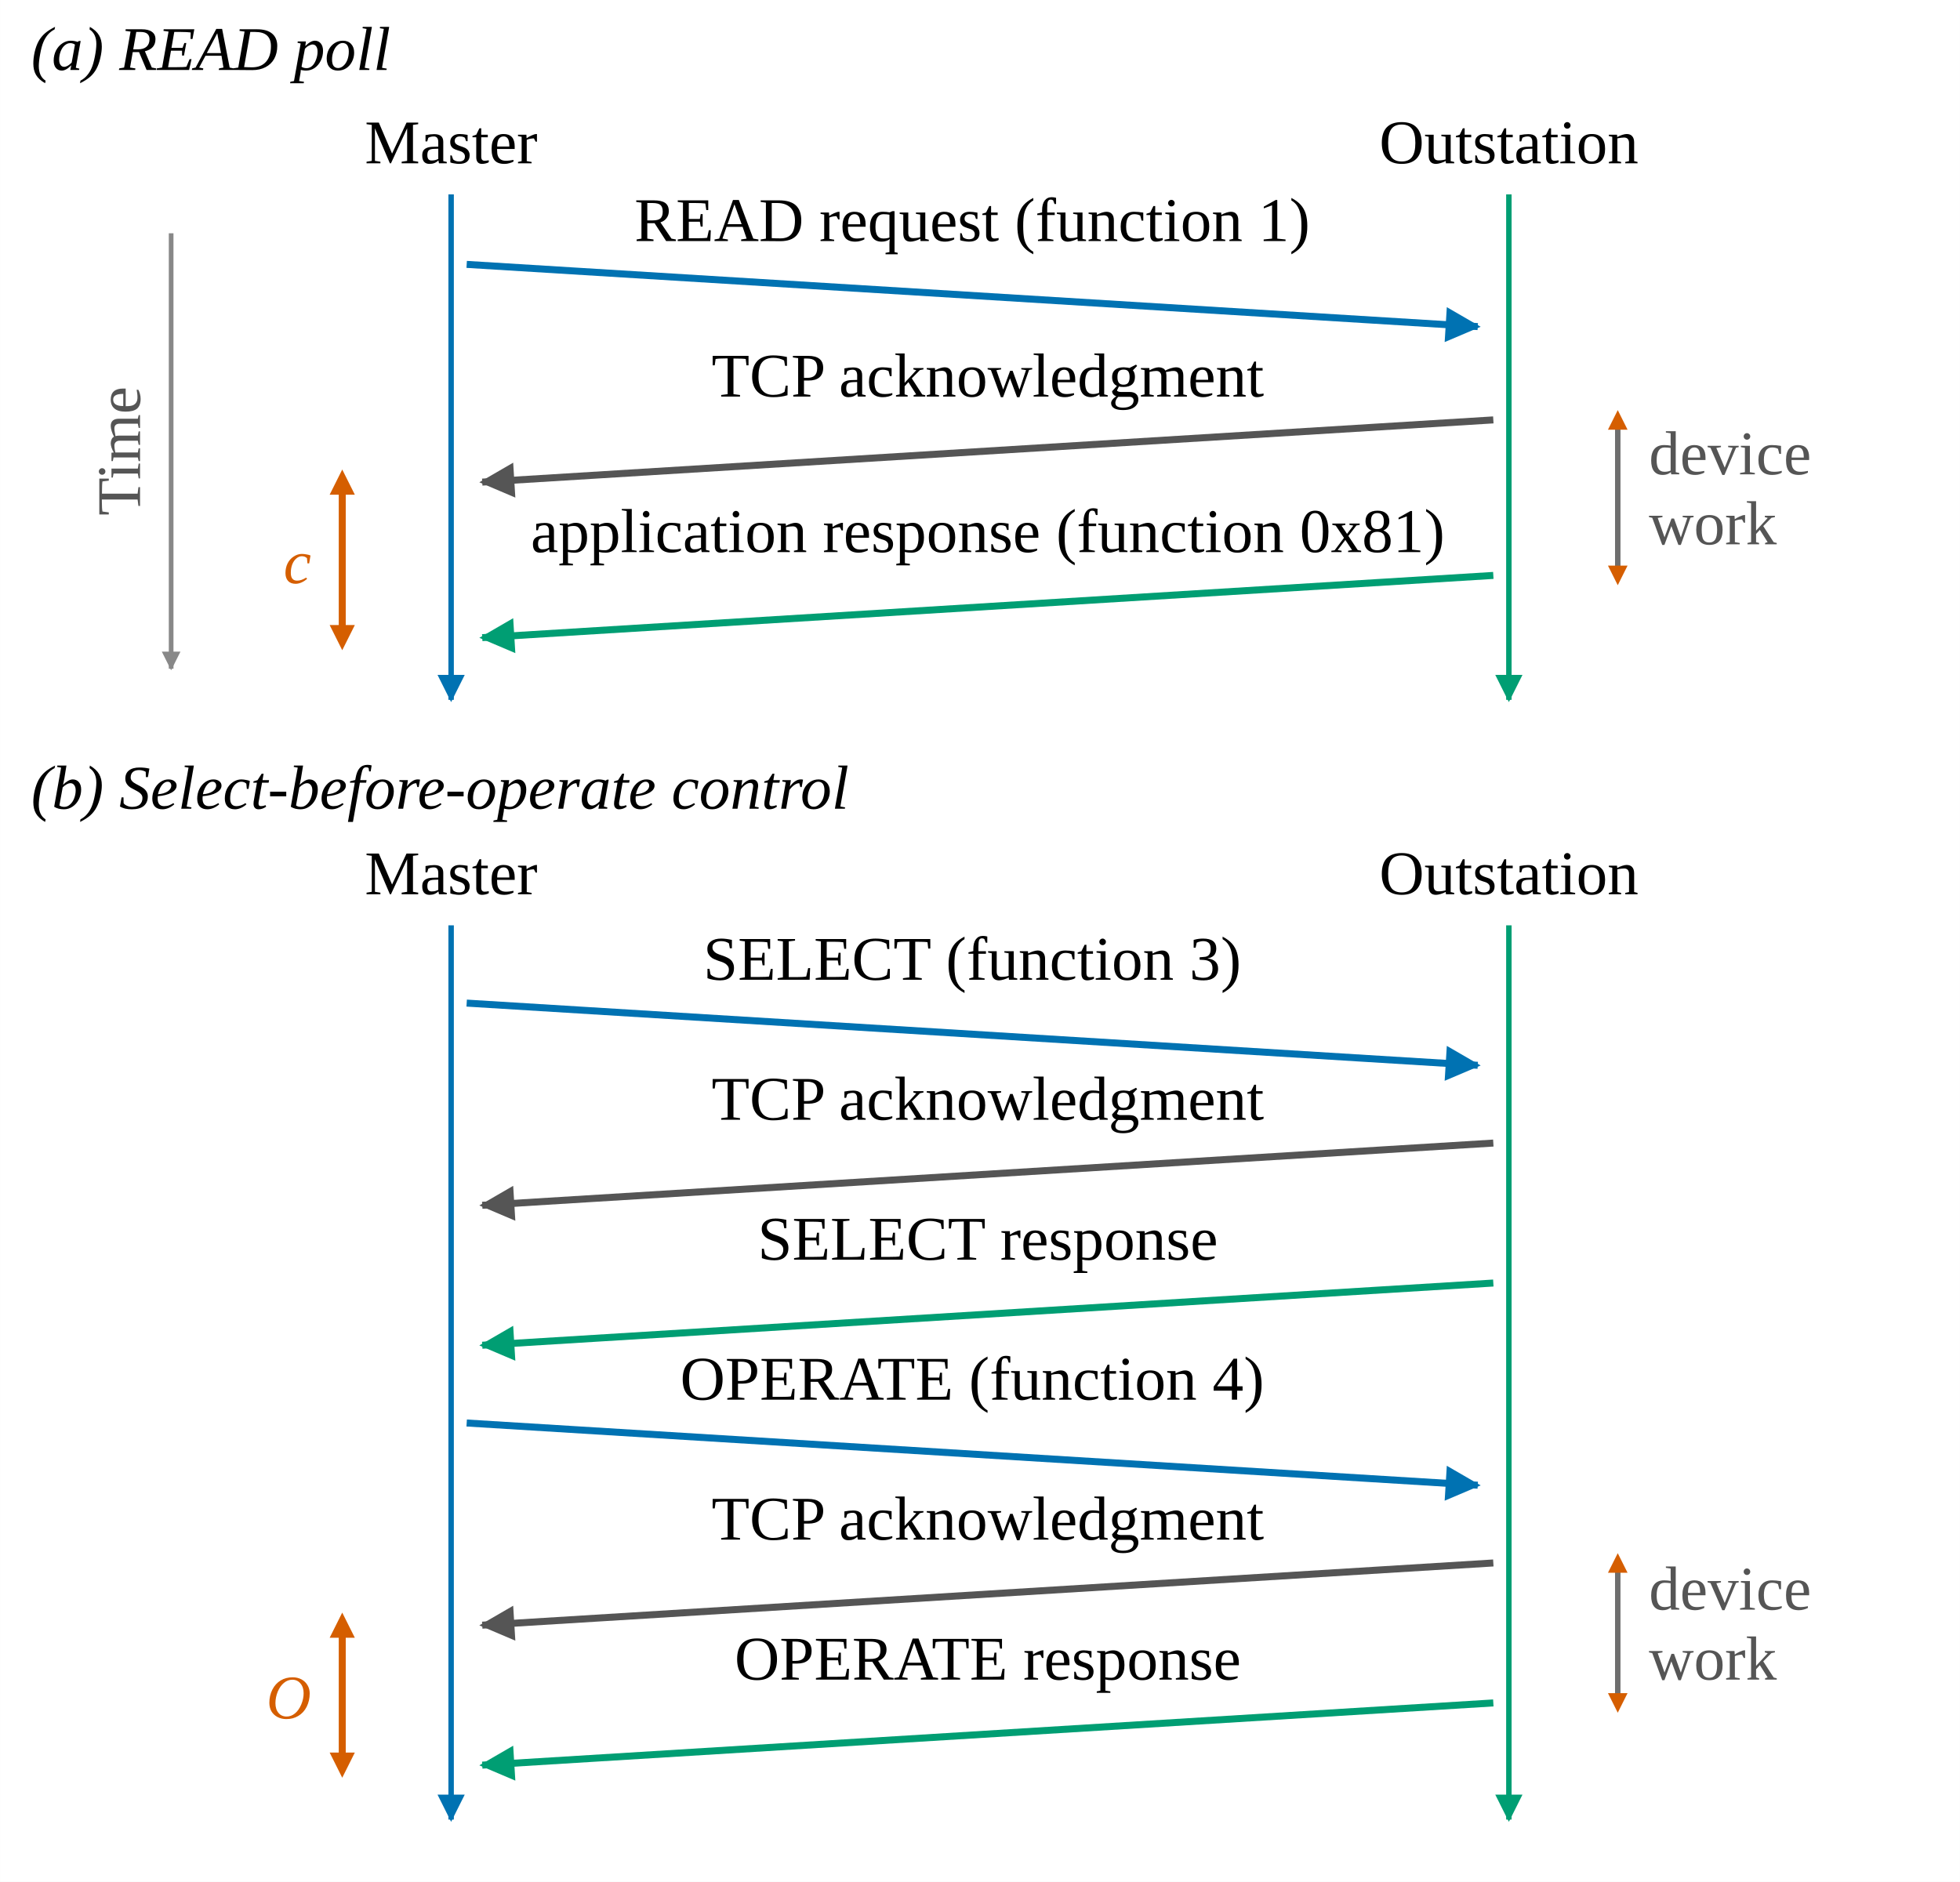
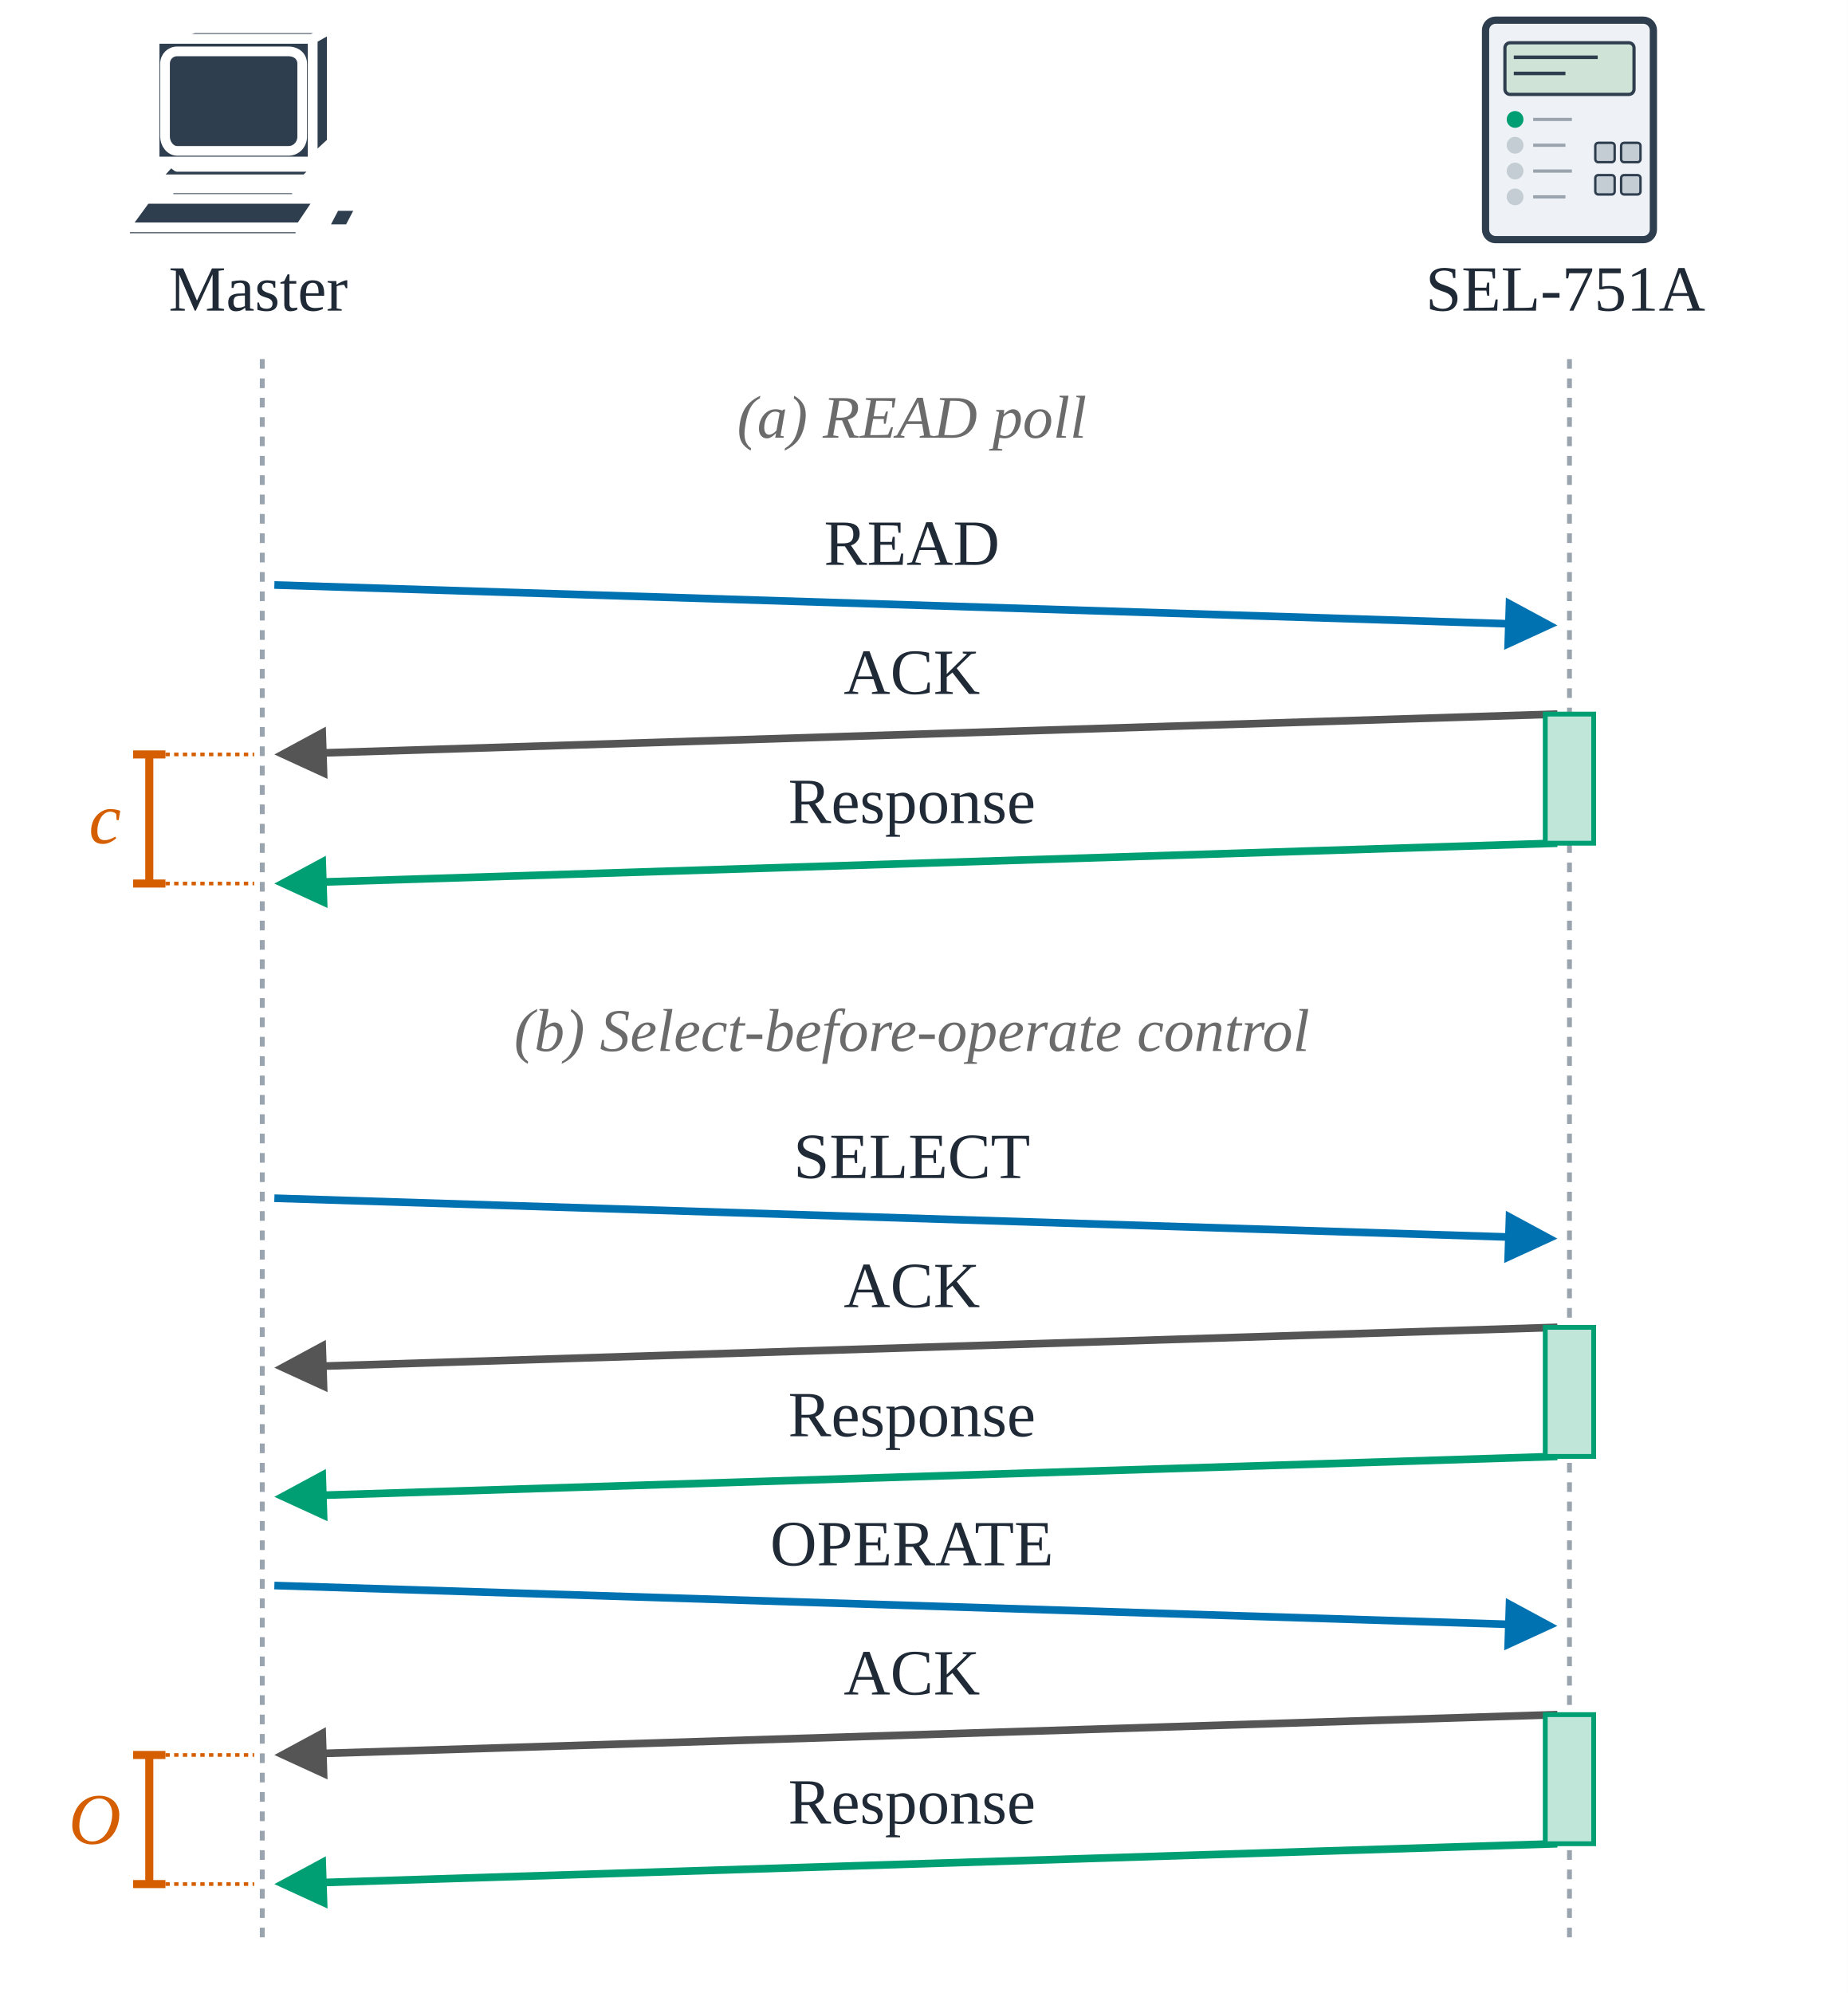
- <svg xmlns="http://www.w3.org/2000/svg" viewBox="0 0 252 242" width="3.5in" height="3.361in" role="img" aria-labelledby="lad-title lad-desc">
-   <defs>
-     <marker id="hB" viewBox="0 0 6 6" refX="5.5" refY="3" markerWidth="5" markerHeight="5" orient="auto">
-       <path d="M0,0 L6,3 L0,6 z" fill="#0072B2" />
-     </marker>
-     <marker id="hG" viewBox="0 0 6 6" refX="5.5" refY="3" markerWidth="5" markerHeight="5" orient="auto">
-       <path d="M0,0 L6,3 L0,6 z" fill="#009E73" />
-     </marker>
-     <marker id="hK" viewBox="0 0 6 6" refX="5.5" refY="3" markerWidth="5" markerHeight="5" orient="auto">
-       <path d="M0,0 L6,3 L0,6 z" fill="#555555" />
-     </marker>
-     <marker id="hR" viewBox="0 0 6 6" refX="3" refY="3" markerWidth="3.6" markerHeight="3.6" orient="auto-start-reverse">
-       <path d="M0,0 L6,3 L0,6 z" fill="#D55E00" />
-     </marker>
-     <marker id="hT" viewBox="0 0 6 6" refX="5.5" refY="3" markerWidth="4" markerHeight="4" orient="auto">
-       <path d="M0,0 L6,3 L0,6 z" fill="#888888" />
-     </marker>
-   </defs>
-   <rect width="252" height="242" fill="#ffffff" />
-   <g font-family="Times New Roman, Times, serif" font-size="8" fill="#000000">
-     <text x="4" y="9" font-style="italic">(a) READ poll</text>
-     <text x="58" y="21" text-anchor="middle">Master</text>
-     <text x="194" y="21" text-anchor="middle">Outstation</text>
-     <line x1="58" y1="25" x2="58" y2="90" stroke="#0072B2" stroke-width="0.7" marker-end="url(#hB)" />
-     <line x1="194" y1="25" x2="194" y2="90" stroke="#009E73" stroke-width="0.7" marker-end="url(#hG)" />
-     <line x1="22" y1="30" x2="22" y2="86" stroke="#888888" stroke-width="0.6" marker-end="url(#hT)" />
-     <text x="18" y="58" text-anchor="middle" transform="rotate(-90 18 58)" fill="#555555">Time</text>
-     <line x1="60" y1="34" x2="190" y2="42" stroke="#0072B2" stroke-width="0.9" marker-end="url(#hB)" />
-     <text x="125" y="31" text-anchor="middle">READ request (function 1)</text>
-     <line x1="192" y1="54" x2="62" y2="62" stroke="#555555" stroke-width="0.9" marker-end="url(#hK)" />
-     <text x="127" y="51" text-anchor="middle">TCP acknowledgment</text>
-     <line x1="192" y1="74" x2="62" y2="82" stroke="#009E73" stroke-width="0.9" marker-end="url(#hG)" />
-     <text x="127" y="71" text-anchor="middle">application response (function 0x81)</text>
-     <line x1="44" y1="62" x2="44" y2="82" stroke="#D55E00" stroke-width="0.9" marker-start="url(#hR)" marker-end="url(#hR)" />
-     <text x="40" y="75" text-anchor="end" font-style="italic" fill="#D55E00">c</text>
-     <line x1="208" y1="54" x2="208" y2="74" stroke="#555555" stroke-width="0.7" marker-start="url(#hR)" marker-end="url(#hR)" stroke-opacity="0.85" />
-     <text x="212" y="61" fill="#555555">device</text>
-     <text x="212" y="70" fill="#555555">work</text>
-     <text x="4" y="104" font-style="italic">(b) Select-before-operate control</text>
-     <text x="58" y="115" text-anchor="middle">Master</text>
-     <text x="194" y="115" text-anchor="middle">Outstation</text>
-     <line x1="58" y1="119" x2="58" y2="234" stroke="#0072B2" stroke-width="0.7" marker-end="url(#hB)" />
-     <line x1="194" y1="119" x2="194" y2="234" stroke="#009E73" stroke-width="0.7" marker-end="url(#hG)" />
-     <line x1="60" y1="129" x2="190" y2="137" stroke="#0072B2" stroke-width="0.9" marker-end="url(#hB)" />
-     <text x="125" y="126" text-anchor="middle">SELECT (function 3)</text>
-     <line x1="192" y1="147" x2="62" y2="155" stroke="#555555" stroke-width="0.9" marker-end="url(#hK)" />
-     <text x="127" y="144" text-anchor="middle">TCP acknowledgment</text>
-     <line x1="192" y1="165" x2="62" y2="173" stroke="#009E73" stroke-width="0.9" marker-end="url(#hG)" />
-     <text x="127" y="162" text-anchor="middle">SELECT response</text>
-     <line x1="60" y1="183" x2="190" y2="191" stroke="#0072B2" stroke-width="0.9" marker-end="url(#hB)" />
-     <text x="125" y="180" text-anchor="middle">OPERATE (function 4)</text>
-     <line x1="192" y1="201" x2="62" y2="209" stroke="#555555" stroke-width="0.9" marker-end="url(#hK)" />
-     <text x="127" y="198" text-anchor="middle">TCP acknowledgment</text>
-     <line x1="192" y1="219" x2="62" y2="227" stroke="#009E73" stroke-width="0.9" marker-end="url(#hG)" />
-     <text x="127" y="216" text-anchor="middle">OPERATE response</text>
-     <line x1="44" y1="209" x2="44" y2="227" stroke="#D55E00" stroke-width="0.9" marker-start="url(#hR)" marker-end="url(#hR)" />
-     <text x="40" y="221" text-anchor="end" font-style="italic" fill="#D55E00">O</text>
-     <line x1="208" y1="201" x2="208" y2="219" stroke="#555555" stroke-width="0.7" marker-start="url(#hR)" marker-end="url(#hR)" stroke-opacity="0.85" />
-     <text x="212" y="207" fill="#555555">device</text>
-     <text x="212" y="216" fill="#555555">work</text>
+ <svg xmlns="http://www.w3.org/2000/svg" viewBox="0 0 229 247" width="3.181in" height="3.431in" role="img" aria-labelledby="lad-title lad-desc">
+   <rect width="229" height="247" fill="#ffffff" />
+   <defs />
+   <g>
+     <g data-cell-id="0">
+       <g data-cell-id="1">
+         <g data-cell-id="c2">
+           <g transform="translate(0.5,0.5)">
+             <rect x="15" y="3" width="34" height="26" fill="none" stroke="none" pointer-events="all" />
+             <path d="M 42.76 25.25 C 43.19 24.81 41.25 24.15 43.4 23.93 C 44.69 23.71 49 21.07 39.1 21.07" fill="none" stroke="#ffffff" stroke-width="1.2" stroke-miterlimit="10" pointer-events="all" />
+             <path d="M 20.38 24.59 L 20.38 22.17 L 36.3 22.17 L 36.3 24.59 Z M 36.3 24.59 L 36.3 22.17 L 39.32 18.86 L 39.32 21.29 Z M 20.38 25.03 L 20.38 22.17 L 36.3 22.17 L 36.3 25.03 Z M 36.3 25.03 L 36.3 22.17 L 39.32 18.86 L 39.32 21.73 Z M 40.61 18.43 L 38.24 21.73 L 18.66 21.73 L 21.67 18.43 Z M 18.66 22.83 L 18.66 21.73 L 37.38 21.73 L 37.38 22.83 Z" fill="#2f3e4e" stroke="#ffffff" stroke-width="1.2" stroke-linejoin="round" stroke-miterlimit="10" pointer-events="all" />
+             <path d="M 40.61 18.43 L 38.24 21.73 L 18.66 21.73 L 21.67 18.43 Z" fill="#2f3e4e" stroke="#ffffff" stroke-width="1.2" stroke-linejoin="round" stroke-miterlimit="10" pointer-events="all" />
+             <path d="M 18.66 22.83 L 18.66 21.73 L 37.38 21.73 L 37.38 22.83 Z" fill="#2f3e4e" stroke="#ffffff" stroke-width="1.2" stroke-linejoin="round" stroke-miterlimit="10" pointer-events="all" />
+             <path d="M 37.38 22.83 L 37.38 21.73 L 40.61 18.43 L 40.61 19.52 Z M 40.61 3 L 23.6 3 L 18.66 4.32 L 38.24 4.32 Z M 37.38 20.18 L 36.52 19.52 L 20.6 19.52 L 21.46 20.18 Z M 37.59 20.18 L 36.52 19.3 L 40.61 17.1 L 38.03 19.75 Z" fill="#2f3e4e" stroke="#ffffff" stroke-width="1.2" stroke-linejoin="round" stroke-miterlimit="10" pointer-events="all" />
+             <path d="M 38.24 4.32 L 38.24 19.3 L 40.61 17.1 L 40.61 3 L 38.24 4.32 Z" fill="#2f3e4e" stroke="#ffffff" stroke-width="1.2" stroke-linejoin="round" stroke-miterlimit="10" pointer-events="all" />
+             <path d="M 38.24 19.52 L 38.24 4.32 L 18.66 4.32 L 18.66 19.52 Z M 36.73 29 L 36.73 27.68 L 39.1 24.15 L 39.1 26.36 Z M 36.73 27.68 L 36.73 29 L 15 29 L 15 27.68 Z M 42.76 27.9 L 44.26 25.03 L 41.03 25.03 L 39.53 27.9 Z M 39.53 27.9 L 42.76 27.9 L 42.76 29 L 39.53 29 Z M 42.76 29 L 42.76 27.9 L 44.26 25.03 L 44.26 27.02 Z M 36.73 27.68 L 15 27.68 L 17.58 24.15 L 39.1 24.15 Z" fill="#2f3e4e" stroke="#ffffff" stroke-width="1.2" stroke-linejoin="round" stroke-miterlimit="10" pointer-events="all" />
+             <path d="M 21.46 5.87 C 35.22 5.87 35.22 5.87 35.22 5.87 C 36.3 5.87 36.95 6.53 36.95 7.41 C 36.95 16.44 36.95 16.44 36.95 16.44 C 36.95 17.32 36.3 18.2 35.22 18.2 C 21.46 18.2 21.46 18.2 21.46 18.2 C 20.6 18.2 19.95 17.32 19.95 16.44 C 19.95 7.41 19.95 7.41 19.95 7.41 C 19.95 6.53 20.6 5.87 21.46 5.87 Z" fill="none" stroke="#ffffff" stroke-width="1.2" stroke-linejoin="round" stroke-miterlimit="10" pointer-events="all" />
+           </g>
+         </g>
+         <g data-cell-id="c3">
+           <g transform="translate(0.5,0.5)">
+             <rect x="183.6" y="2" width="20.8" height="27.2" rx="1.25" ry="1.25" fill="#eef2f6" stroke="#2f3e4e" stroke-width="0.9" pointer-events="all" />
+           </g>
+         </g>
+         <g data-cell-id="c4">
+           <g transform="translate(0.5,0.5)">
+             <rect x="186" y="4.8" width="16" height="6.4" rx="0.64" ry="0.64" fill="#cfe3d6" stroke="#2f3e4e" stroke-width="0.4" pointer-events="all" />
+           </g>
+         </g>
+         <g data-cell-id="c5">
+           <g>
+             <rect x="187.6" y="6.88" width="10.4" height="0.44" fill="#2f3e4e" stroke="none" pointer-events="all" />
+           </g>
+         </g>
+         <g data-cell-id="c6">
+           <g>
+             <rect x="187.6" y="8.88" width="6.4" height="0.44" fill="#2f3e4e" stroke="none" pointer-events="all" />
+           </g>
+         </g>
+         <g data-cell-id="c7">
+           <g>
+             <ellipse cx="187.76" cy="14.8" rx="1.04" ry="1.04" fill="#009e73" stroke="none" pointer-events="all" />
+           </g>
+         </g>
+         <g data-cell-id="c8">
+           <g>
+             <rect x="190" y="14.6" width="4.8" height="0.4" fill="#9aa4ae" stroke="none" pointer-events="all" />
+           </g>
+         </g>
+         <g data-cell-id="c9">
+           <g>
+             <ellipse cx="187.76" cy="18" rx="1.04" ry="1.04" fill="#c4ccd4" stroke="none" pointer-events="all" />
+           </g>
+         </g>
+         <g data-cell-id="c10">
+           <g>
+             <rect x="190" y="17.8" width="4" height="0.4" fill="#9aa4ae" stroke="none" pointer-events="all" />
+           </g>
+         </g>
+         <g data-cell-id="c11">
+           <g>
+             <ellipse cx="187.76" cy="21.2" rx="1.04" ry="1.04" fill="#c4ccd4" stroke="none" pointer-events="all" />
+           </g>
+         </g>
+         <g data-cell-id="c12">
+           <g>
+             <rect x="190" y="21" width="4.8" height="0.4" fill="#9aa4ae" stroke="none" pointer-events="all" />
+           </g>
+         </g>
+         <g data-cell-id="c13">
+           <g>
+             <ellipse cx="187.76" cy="24.4" rx="1.04" ry="1.04" fill="#c4ccd4" stroke="none" pointer-events="all" />
+           </g>
+         </g>
+         <g data-cell-id="c14">
+           <g>
+             <rect x="190" y="24.2" width="4" height="0.4" fill="#9aa4ae" stroke="none" pointer-events="all" />
+           </g>
+         </g>
+         <g data-cell-id="c15">
+           <g transform="translate(0.5,0.5)">
+             <rect x="197.2" y="17.2" width="2.4" height="2.4" rx="0.36" ry="0.36" fill="#c4ccd4" stroke="#2f3e4e" stroke-width="0.3" pointer-events="all" />
+           </g>
+         </g>
+         <g data-cell-id="c16">
+           <g transform="translate(0.5,0.5)">
+             <rect x="200.4" y="17.2" width="2.4" height="2.4" rx="0.36" ry="0.36" fill="#c4ccd4" stroke="#2f3e4e" stroke-width="0.3" pointer-events="all" />
+           </g>
+         </g>
+         <g data-cell-id="c17">
+           <g transform="translate(0.5,0.5)">
+             <rect x="197.2" y="21.2" width="2.4" height="2.4" rx="0.36" ry="0.36" fill="#c4ccd4" stroke="#2f3e4e" stroke-width="0.3" pointer-events="all" />
+           </g>
+         </g>
+         <g data-cell-id="c18">
+           <g transform="translate(0.5,0.5)">
+             <rect x="200.4" y="21.2" width="2.4" height="2.4" rx="0.36" ry="0.36" fill="#c4ccd4" stroke="#2f3e4e" stroke-width="0.3" pointer-events="all" />
+           </g>
+         </g>
+         <g data-cell-id="c19">
+           <g>
+             <rect x="2" y="31" width="60" height="9" fill="none" stroke="none" pointer-events="all" />
+           </g>
+           <g>
+             <g fill="#1F2A36" font-family="'Times New Roman'" text-anchor="middle" font-size="8px">
+               <text x="32" y="38.5">Master</text>
+             </g>
+           </g>
+         </g>
+         <g data-cell-id="c20">
+           <g>
+             <rect x="164" y="31" width="60" height="9" fill="none" stroke="none" pointer-events="all" />
+           </g>
+           <g>
+             <g fill="#1F2A36" font-family="'Times New Roman'" text-anchor="middle" font-size="8px">
+               <text x="194" y="38.5">SEL-751A</text>
+             </g>
+           </g>
+         </g>
+         <g data-cell-id="c21">
+           <g transform="translate(0.5,0.5)">
+             <path d="M 32 44 L 32 240" fill="none" stroke="#9aa4ae" stroke-width="0.6" stroke-miterlimit="10" stroke-dasharray="1.2 1.2" pointer-events="stroke" />
+           </g>
+         </g>
+         <g data-cell-id="c22">
+           <g transform="translate(0.5,0.5)">
+             <path d="M 194 44 L 194 240" fill="none" stroke="#9aa4ae" stroke-width="0.6" stroke-miterlimit="10" stroke-dasharray="1.2 1.2" pointer-events="stroke" />
+           </g>
+         </g>
+         <g data-cell-id="c23">
+           <g>
+             <rect x="43" y="47" width="140" height="9" fill="none" stroke="none" pointer-events="all" />
+           </g>
+           <g>
+             <g fill="#6B6B6B" font-family="'Times New Roman'" font-style="italic" text-anchor="middle" font-size="7.5px">
+               <text x="113" y="54.25">(a) READ poll</text>
+             </g>
+           </g>
+         </g>
+         <g data-cell-id="c24">
+           <g transform="translate(0.5,0.5)">
+             <path d="M 33.5 72 L 186.49 76.81" fill="none" stroke="#0072b2" stroke-width="0.95" stroke-miterlimit="10" pointer-events="stroke" />
+             <path d="M 191.44 76.97 L 186.41 79.28 L 186.57 74.34 Z" fill="#0072b2" stroke="#0072b2" stroke-width="0.95" stroke-miterlimit="10" pointer-events="all" />
+           </g>
+         </g>
+         <g data-cell-id="c25">
+           <g>
+             <rect x="53" y="62.5" width="120" height="9" fill="none" stroke="none" pointer-events="all" />
+           </g>
+           <g>
+             <g fill="#1F2A36" font-family="'Times New Roman'" text-anchor="middle" font-size="8px">
+               <text x="113" y="70">READ</text>
+             </g>
+           </g>
+         </g>
+         <g data-cell-id="c26">
+           <g transform="translate(0.5,0.5)">
+             <path d="M 192.5 88 L 39.51 92.81" fill="none" stroke="#555555" stroke-width="0.95" stroke-miterlimit="10" pointer-events="stroke" />
+             <path d="M 34.56 92.97 L 39.43 90.34 L 39.59 95.28 Z" fill="#555555" stroke="#555555" stroke-width="0.95" stroke-miterlimit="10" pointer-events="all" />
+           </g>
+         </g>
+         <g data-cell-id="c27">
+           <g>
+             <rect x="53" y="78.5" width="120" height="9" fill="none" stroke="none" pointer-events="all" />
+           </g>
+           <g>
+             <g fill="#1F2A36" font-family="'Times New Roman'" text-anchor="middle" font-size="8px">
+               <text x="113" y="86">ACK</text>
+             </g>
+           </g>
+         </g>
+         <g data-cell-id="c28">
+           <g transform="translate(0.5,0.5)">
+             <path d="M 192.5 104 L 39.51 108.81" fill="none" stroke="#009e73" stroke-width="0.95" stroke-miterlimit="10" pointer-events="stroke" />
+             <path d="M 34.56 108.97 L 39.43 106.34 L 39.59 111.28 Z" fill="#009e73" stroke="#009e73" stroke-width="0.95" stroke-miterlimit="10" pointer-events="all" />
+           </g>
+         </g>
+         <g data-cell-id="c29">
+           <g>
+             <rect x="53" y="94.5" width="120" height="9" fill="none" stroke="none" pointer-events="all" />
+           </g>
+           <g>
+             <g fill="#1F2A36" font-family="'Times New Roman'" text-anchor="middle" font-size="8px">
+               <text x="113" y="102">Response</text>
+             </g>
+           </g>
+         </g>
+         <g data-cell-id="c30">
+           <g transform="translate(0.5,0.5)">
+             <rect x="191" y="88" width="6" height="16" fill="#bfe6d9" stroke="#009e73" stroke-width="0.6" pointer-events="all" />
+           </g>
+         </g>
+         <g data-cell-id="c31">
+           <g transform="translate(0.5,0.5)">
+             <path d="M 18 93 L 18 109" fill="none" stroke="#d55e00" stroke-miterlimit="10" pointer-events="stroke" />
+           </g>
+         </g>
+         <g data-cell-id="c32">
+           <g transform="translate(0.5,0.5)">
+             <path d="M 16 93 L 20 93" fill="none" stroke="#d55e00" stroke-miterlimit="10" pointer-events="stroke" />
+           </g>
+         </g>
+         <g data-cell-id="c33">
+           <g transform="translate(0.5,0.5)">
+             <path d="M 20 93 L 31 93" fill="none" stroke="#d55e00" stroke-width="0.45" stroke-miterlimit="10" stroke-dasharray="0.54 0.54" pointer-events="stroke" />
+           </g>
+         </g>
+         <g data-cell-id="c34">
+           <g transform="translate(0.5,0.5)">
+             <path d="M 16 109 L 20 109" fill="none" stroke="#d55e00" stroke-miterlimit="10" pointer-events="stroke" />
+           </g>
+         </g>
+         <g data-cell-id="c35">
+           <g transform="translate(0.5,0.5)">
+             <path d="M 20 109 L 31 109" fill="none" stroke="#d55e00" stroke-width="0.45" stroke-miterlimit="10" stroke-dasharray="0.54 0.54" pointer-events="stroke" />
+           </g>
+         </g>
+         <g data-cell-id="c36">
+           <g>
+             <rect x="5" y="96" width="10" height="10" fill="none" stroke="none" pointer-events="all" />
+           </g>
+           <g>
+             <g fill="#D55E00" font-family="'Times New Roman'" font-style="italic" text-anchor="end" font-size="9px">
+               <text x="15" y="104.5">c</text>
+             </g>
+           </g>
+         </g>
+         <g data-cell-id="c37">
+           <g>
+             <rect x="43" y="123" width="140" height="9" fill="none" stroke="none" pointer-events="all" />
+           </g>
+           <g>
+             <g fill="#6B6B6B" font-family="'Times New Roman'" font-style="italic" text-anchor="middle" font-size="7.5px">
+               <text x="113" y="130.25">(b) Select-before-operate control</text>
+             </g>
+           </g>
+         </g>
+         <g data-cell-id="c38">
+           <g transform="translate(0.5,0.5)">
+             <path d="M 33.5 148 L 186.49 152.81" fill="none" stroke="#0072b2" stroke-width="0.95" stroke-miterlimit="10" pointer-events="stroke" />
+             <path d="M 191.44 152.97 L 186.41 155.28 L 186.57 150.34 Z" fill="#0072b2" stroke="#0072b2" stroke-width="0.95" stroke-miterlimit="10" pointer-events="all" />
+           </g>
+         </g>
+         <g data-cell-id="c39">
+           <g>
+             <rect x="53" y="138.5" width="120" height="9" fill="none" stroke="none" pointer-events="all" />
+           </g>
+           <g>
+             <g fill="#1F2A36" font-family="'Times New Roman'" text-anchor="middle" font-size="8px">
+               <text x="113" y="146">SELECT</text>
+             </g>
+           </g>
+         </g>
+         <g data-cell-id="c40">
+           <g transform="translate(0.5,0.5)">
+             <path d="M 192.5 164 L 39.51 168.81" fill="none" stroke="#555555" stroke-width="0.95" stroke-miterlimit="10" pointer-events="stroke" />
+             <path d="M 34.56 168.97 L 39.43 166.34 L 39.59 171.28 Z" fill="#555555" stroke="#555555" stroke-width="0.95" stroke-miterlimit="10" pointer-events="all" />
+           </g>
+         </g>
+         <g data-cell-id="c41">
+           <g>
+             <rect x="53" y="154.5" width="120" height="9" fill="none" stroke="none" pointer-events="all" />
+           </g>
+           <g>
+             <g fill="#1F2A36" font-family="'Times New Roman'" text-anchor="middle" font-size="8px">
+               <text x="113" y="162">ACK</text>
+             </g>
+           </g>
+         </g>
+         <g data-cell-id="c42">
+           <g transform="translate(0.5,0.5)">
+             <path d="M 192.5 180 L 39.51 184.81" fill="none" stroke="#009e73" stroke-width="0.95" stroke-miterlimit="10" pointer-events="stroke" />
+             <path d="M 34.56 184.97 L 39.43 182.34 L 39.59 187.28 Z" fill="#009e73" stroke="#009e73" stroke-width="0.95" stroke-miterlimit="10" pointer-events="all" />
+           </g>
+         </g>
+         <g data-cell-id="c43">
+           <g>
+             <rect x="53" y="170.5" width="120" height="9" fill="none" stroke="none" pointer-events="all" />
+           </g>
+           <g>
+             <g fill="#1F2A36" font-family="'Times New Roman'" text-anchor="middle" font-size="8px">
+               <text x="113" y="178">Response</text>
+             </g>
+           </g>
+         </g>
+         <g data-cell-id="c44">
+           <g transform="translate(0.5,0.5)">
+             <path d="M 33.5 196 L 186.49 200.81" fill="none" stroke="#0072b2" stroke-width="0.95" stroke-miterlimit="10" pointer-events="stroke" />
+             <path d="M 191.44 200.97 L 186.41 203.28 L 186.57 198.34 Z" fill="#0072b2" stroke="#0072b2" stroke-width="0.95" stroke-miterlimit="10" pointer-events="all" />
+           </g>
+         </g>
+         <g data-cell-id="c45">
+           <g>
+             <rect x="53" y="186.5" width="120" height="9" fill="none" stroke="none" pointer-events="all" />
+           </g>
+           <g>
+             <g fill="#1F2A36" font-family="'Times New Roman'" text-anchor="middle" font-size="8px">
+               <text x="113" y="194">OPERATE</text>
+             </g>
+           </g>
+         </g>
+         <g data-cell-id="c46">
+           <g transform="translate(0.5,0.5)">
+             <path d="M 192.5 212 L 39.51 216.81" fill="none" stroke="#555555" stroke-width="0.95" stroke-miterlimit="10" pointer-events="stroke" />
+             <path d="M 34.56 216.97 L 39.43 214.34 L 39.59 219.28 Z" fill="#555555" stroke="#555555" stroke-width="0.95" stroke-miterlimit="10" pointer-events="all" />
+           </g>
+         </g>
+         <g data-cell-id="c47">
+           <g>
+             <rect x="53" y="202.5" width="120" height="9" fill="none" stroke="none" pointer-events="all" />
+           </g>
+           <g>
+             <g fill="#1F2A36" font-family="'Times New Roman'" text-anchor="middle" font-size="8px">
+               <text x="113" y="210">ACK</text>
+             </g>
+           </g>
+         </g>
+         <g data-cell-id="c48">
+           <g transform="translate(0.5,0.5)">
+             <path d="M 192.5 228 L 39.51 232.81" fill="none" stroke="#009e73" stroke-width="0.95" stroke-miterlimit="10" pointer-events="stroke" />
+             <path d="M 34.56 232.97 L 39.43 230.34 L 39.59 235.28 Z" fill="#009e73" stroke="#009e73" stroke-width="0.95" stroke-miterlimit="10" pointer-events="all" />
+           </g>
+         </g>
+         <g data-cell-id="c49">
+           <g>
+             <rect x="53" y="218.5" width="120" height="9" fill="none" stroke="none" pointer-events="all" />
+           </g>
+           <g>
+             <g fill="#1F2A36" font-family="'Times New Roman'" text-anchor="middle" font-size="8px">
+               <text x="113" y="226">Response</text>
+             </g>
+           </g>
+         </g>
+         <g data-cell-id="c50">
+           <g transform="translate(0.5,0.5)">
+             <rect x="191" y="164" width="6" height="16" fill="#bfe6d9" stroke="#009e73" stroke-width="0.6" pointer-events="all" />
+           </g>
+         </g>
+         <g data-cell-id="c51">
+           <g transform="translate(0.5,0.5)">
+             <rect x="191" y="212" width="6" height="16" fill="#bfe6d9" stroke="#009e73" stroke-width="0.6" pointer-events="all" />
+           </g>
+         </g>
+         <g data-cell-id="c52">
+           <g transform="translate(0.5,0.5)">
+             <path d="M 18 217 L 18 233" fill="none" stroke="#d55e00" stroke-miterlimit="10" pointer-events="stroke" />
+           </g>
+         </g>
+         <g data-cell-id="c53">
+           <g transform="translate(0.5,0.5)">
+             <path d="M 16 217 L 20 217" fill="none" stroke="#d55e00" stroke-miterlimit="10" pointer-events="stroke" />
+           </g>
+         </g>
+         <g data-cell-id="c54">
+           <g transform="translate(0.5,0.5)">
+             <path d="M 20 217 L 31 217" fill="none" stroke="#d55e00" stroke-width="0.45" stroke-miterlimit="10" stroke-dasharray="0.54 0.54" pointer-events="stroke" />
+           </g>
+         </g>
+         <g data-cell-id="c55">
+           <g transform="translate(0.5,0.5)">
+             <path d="M 16 233 L 20 233" fill="none" stroke="#d55e00" stroke-miterlimit="10" pointer-events="stroke" />
+           </g>
+         </g>
+         <g data-cell-id="c56">
+           <g transform="translate(0.5,0.5)">
+             <path d="M 20 233 L 31 233" fill="none" stroke="#d55e00" stroke-width="0.45" stroke-miterlimit="10" stroke-dasharray="0.54 0.54" pointer-events="stroke" />
+           </g>
+         </g>
+         <g data-cell-id="c57">
+           <g>
+             <rect x="5" y="220" width="10" height="10" fill="none" stroke="none" pointer-events="all" />
+           </g>
+           <g>
+             <g fill="#D55E00" font-family="'Times New Roman'" font-style="italic" text-anchor="end" font-size="9px">
+               <text x="15" y="228.5">O</text>
+             </g>
+           </g>
+         </g>
+       </g>
+     </g>
  </g>
</svg>
